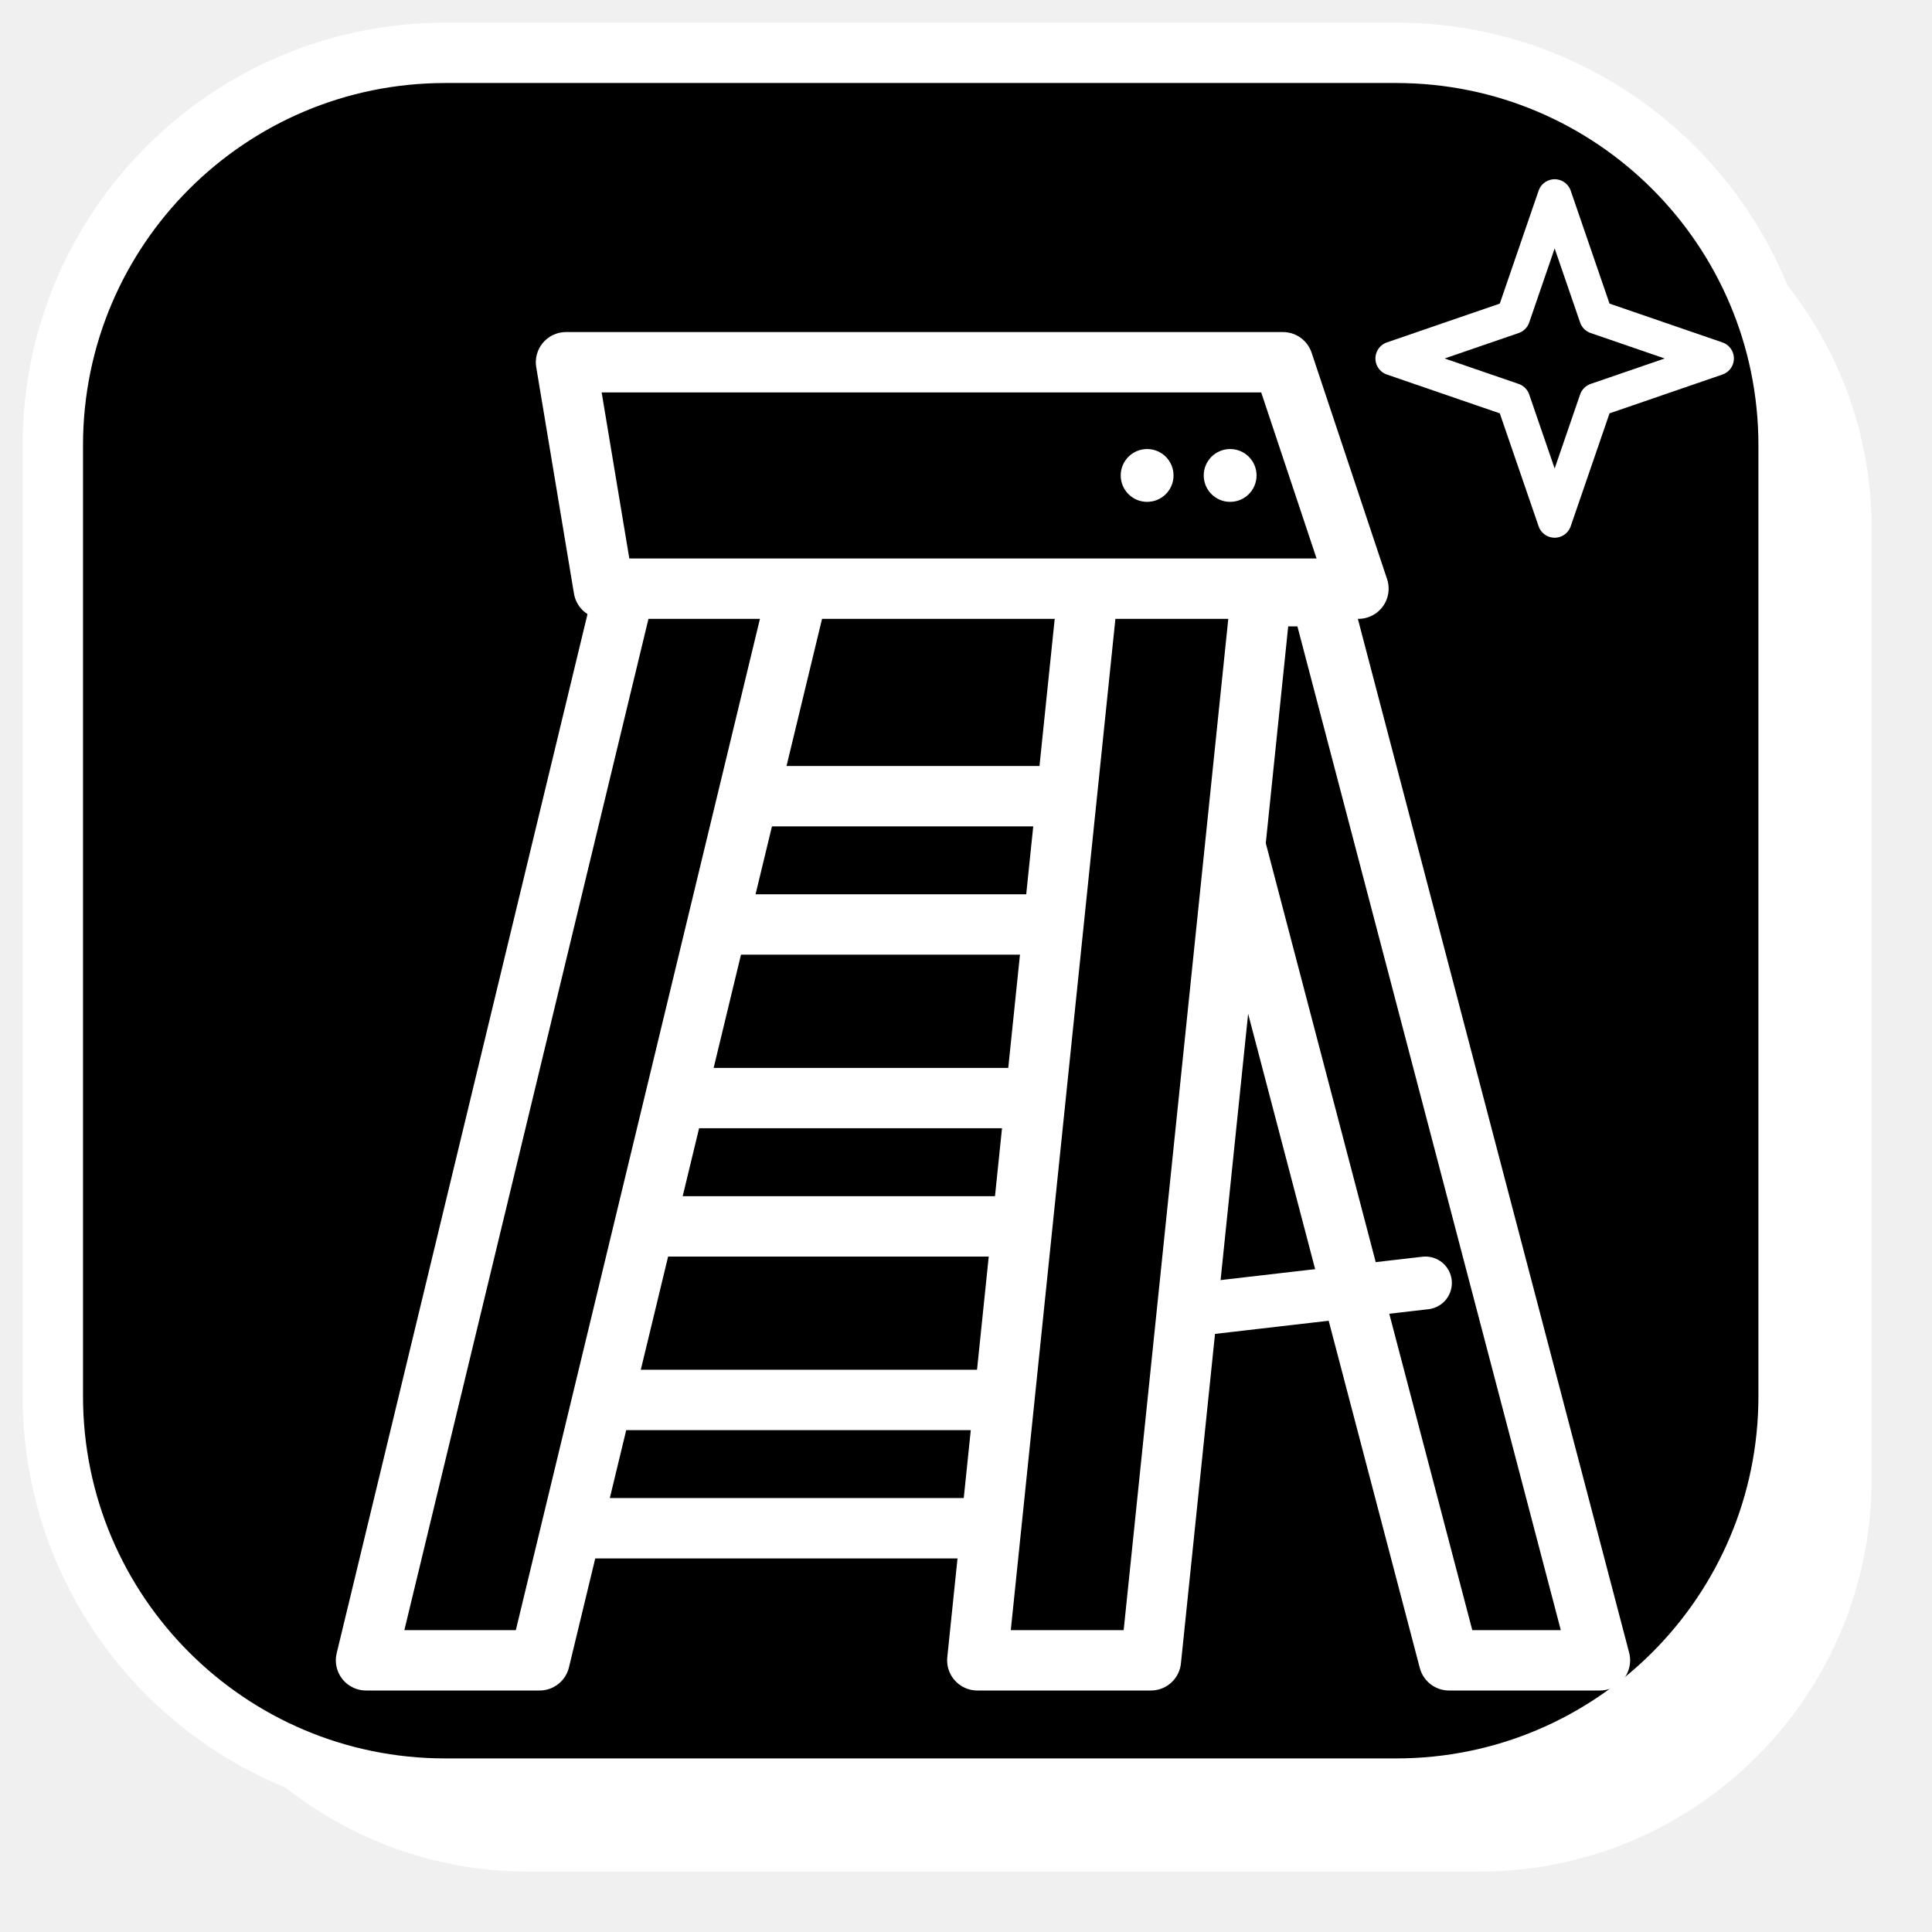
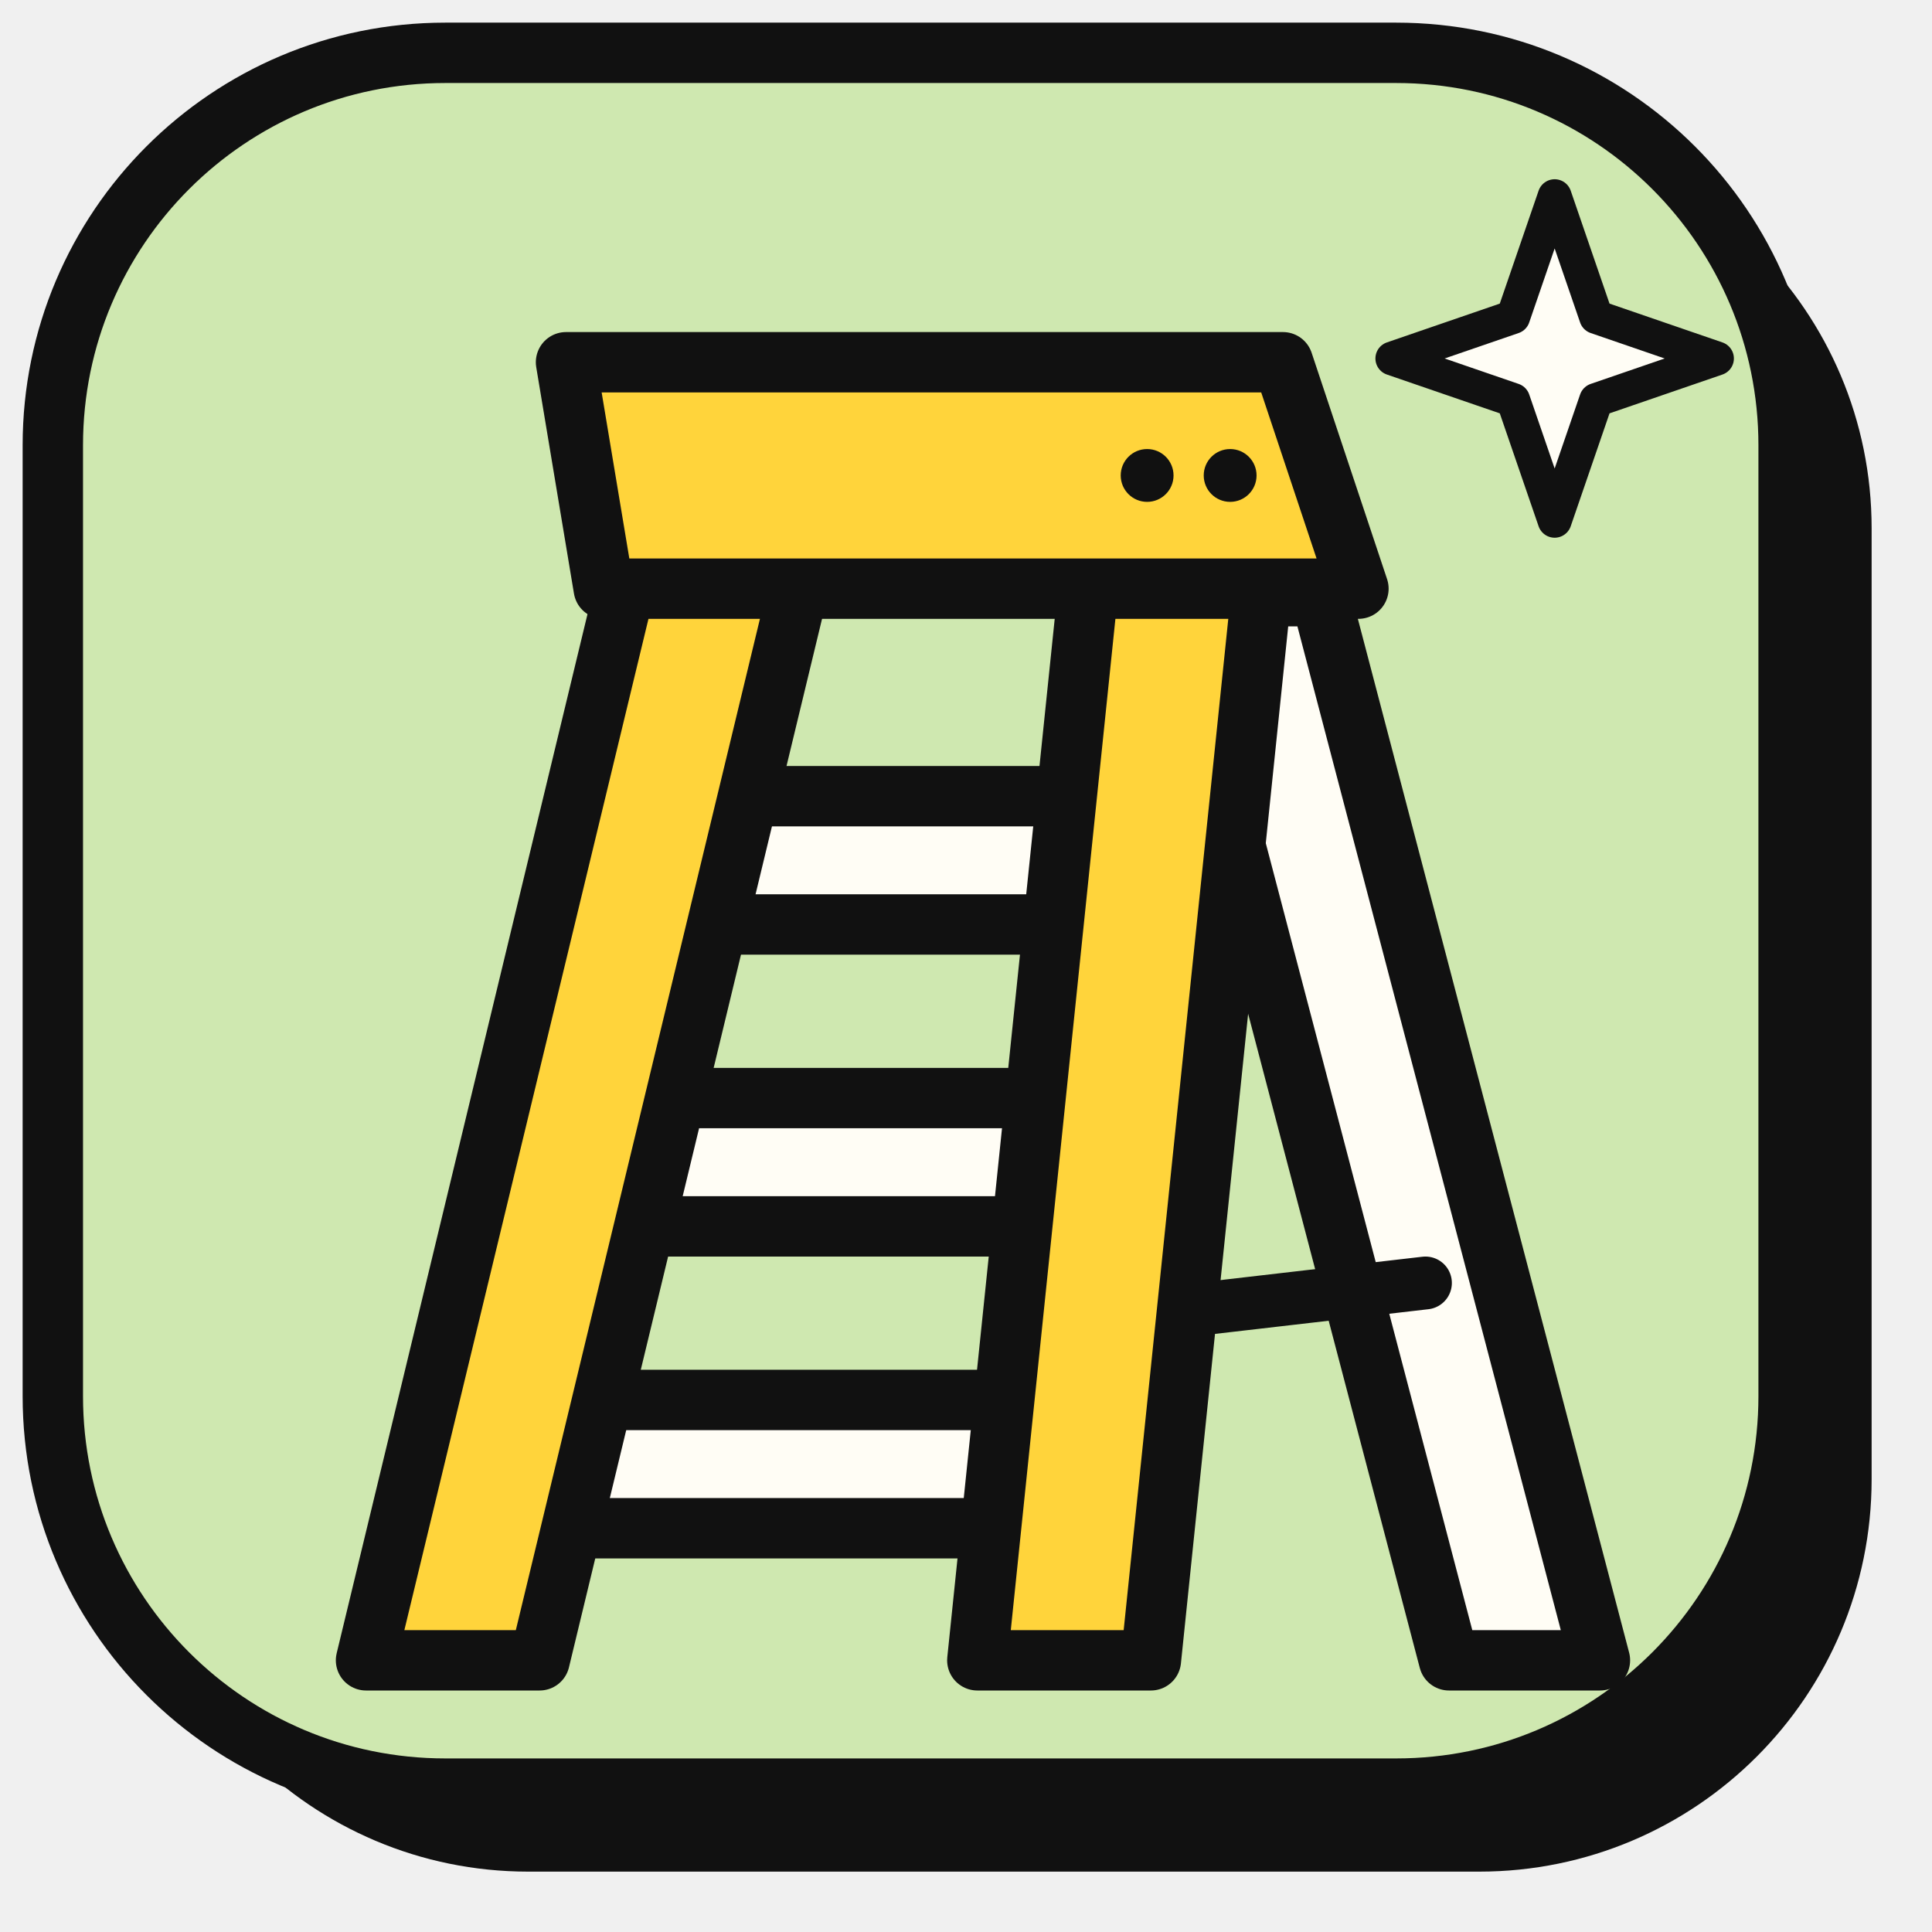
<svg xmlns="http://www.w3.org/2000/svg" viewBox="0 0 512 512">
-   <rect x="36" y="36" width="460" height="460" rx="104" fill="#ffffff" />
-   <rect x="14" y="14" width="460" height="460" rx="104" fill="#000000" stroke="#ffffff" stroke-width="16" />
-   <path d="M310.0 158 L350.0 158 L424.0 440 L384.0 440 Z" fill="#000000" stroke="#ffffff" stroke-width="16" stroke-linejoin="round" stroke-linecap="round" />
-   <path d="M291.31 350 L377.759 340" stroke="#ffffff" stroke-width="14" stroke-linecap="round" />
-   <rect x="171.172" y="211" width="132.759" height="34" rx="5" fill="#000000" stroke="#ffffff" stroke-width="16" stroke-linejoin="round" stroke-linecap="round" />
-   <rect x="151.862" y="291" width="143.793" height="34" rx="5" fill="#000000" stroke="#ffffff" stroke-width="16" stroke-linejoin="round" stroke-linecap="round" />
-   <rect x="132.552" y="371" width="154.828" height="34" rx="5" fill="#000000" stroke="#ffffff" stroke-width="16" stroke-linejoin="round" stroke-linecap="round" />
-   <path d="M167.0 150 L213.0 150 L143.0 440 L97.0 440 Z" fill="#000000" stroke="#ffffff" stroke-width="16" stroke-linejoin="round" stroke-linecap="round" />
-   <path d="M289.0 150 L335.0 150 L305.0 440 L259.0 440 Z" fill="#000000" stroke="#ffffff" stroke-width="16" stroke-linejoin="round" stroke-linecap="round" />
-   <path d="M150 96 L340 96 L360 156 L160 156 Z" fill="#000000" stroke="#ffffff" stroke-width="16" stroke-linejoin="round" stroke-linecap="round" />
-   <circle cx="326" cy="126" r="7" fill="#ffffff" />
-   <circle cx="304" cy="126" r="7" fill="#ffffff" />
-   <path d="M412 52 L423 84 L455 95 L423 106 L412 138 L401 106 L369 95 L401 84 Z" fill="#000000" stroke="#ffffff" stroke-width="9" stroke-linejoin="round" />
+   <rect x="36" y="36" width="460" height="460" rx="104" fill="#111" />
+   <rect x="14" y="14" width="460" height="460" rx="104" fill="#cfe8b0" stroke="#111" stroke-width="16" />
+   <path d="M310.0 158 L350.0 158 L424.0 440 L384.0 440 Z" fill="#fffdf5" stroke="#111" stroke-width="16" stroke-linejoin="round" stroke-linecap="round" />
+   <path d="M291.31 350 L377.759 340" stroke="#111" stroke-width="14" stroke-linecap="round" />
+   <rect x="171.172" y="211" width="132.759" height="34" rx="5" fill="#fffdf5" stroke="#111" stroke-width="16" stroke-linejoin="round" stroke-linecap="round" />
+   <rect x="151.862" y="291" width="143.793" height="34" rx="5" fill="#fffdf5" stroke="#111" stroke-width="16" stroke-linejoin="round" stroke-linecap="round" />
+   <rect x="132.552" y="371" width="154.828" height="34" rx="5" fill="#fffdf5" stroke="#111" stroke-width="16" stroke-linejoin="round" stroke-linecap="round" />
+   <path d="M167.0 150 L213.0 150 L143.0 440 L97.0 440 Z" fill="#ffd43b" stroke="#111" stroke-width="16" stroke-linejoin="round" stroke-linecap="round" />
+   <path d="M289.0 150 L335.0 150 L305.0 440 L259.0 440 Z" fill="#ffd43b" stroke="#111" stroke-width="16" stroke-linejoin="round" stroke-linecap="round" />
+   <path d="M150 96 L340 96 L360 156 L160 156 Z" fill="#ffd43b" stroke="#111" stroke-width="16" stroke-linejoin="round" stroke-linecap="round" />
+   <circle cx="326" cy="126" r="7" fill="#111" />
+   <circle cx="304" cy="126" r="7" fill="#111" />
+   <path d="M412 52 L423 84 L455 95 L423 106 L412 138 L401 106 L369 95 L401 84 Z" fill="#fffdf5" stroke="#111" stroke-width="9" stroke-linejoin="round" />
</svg>
